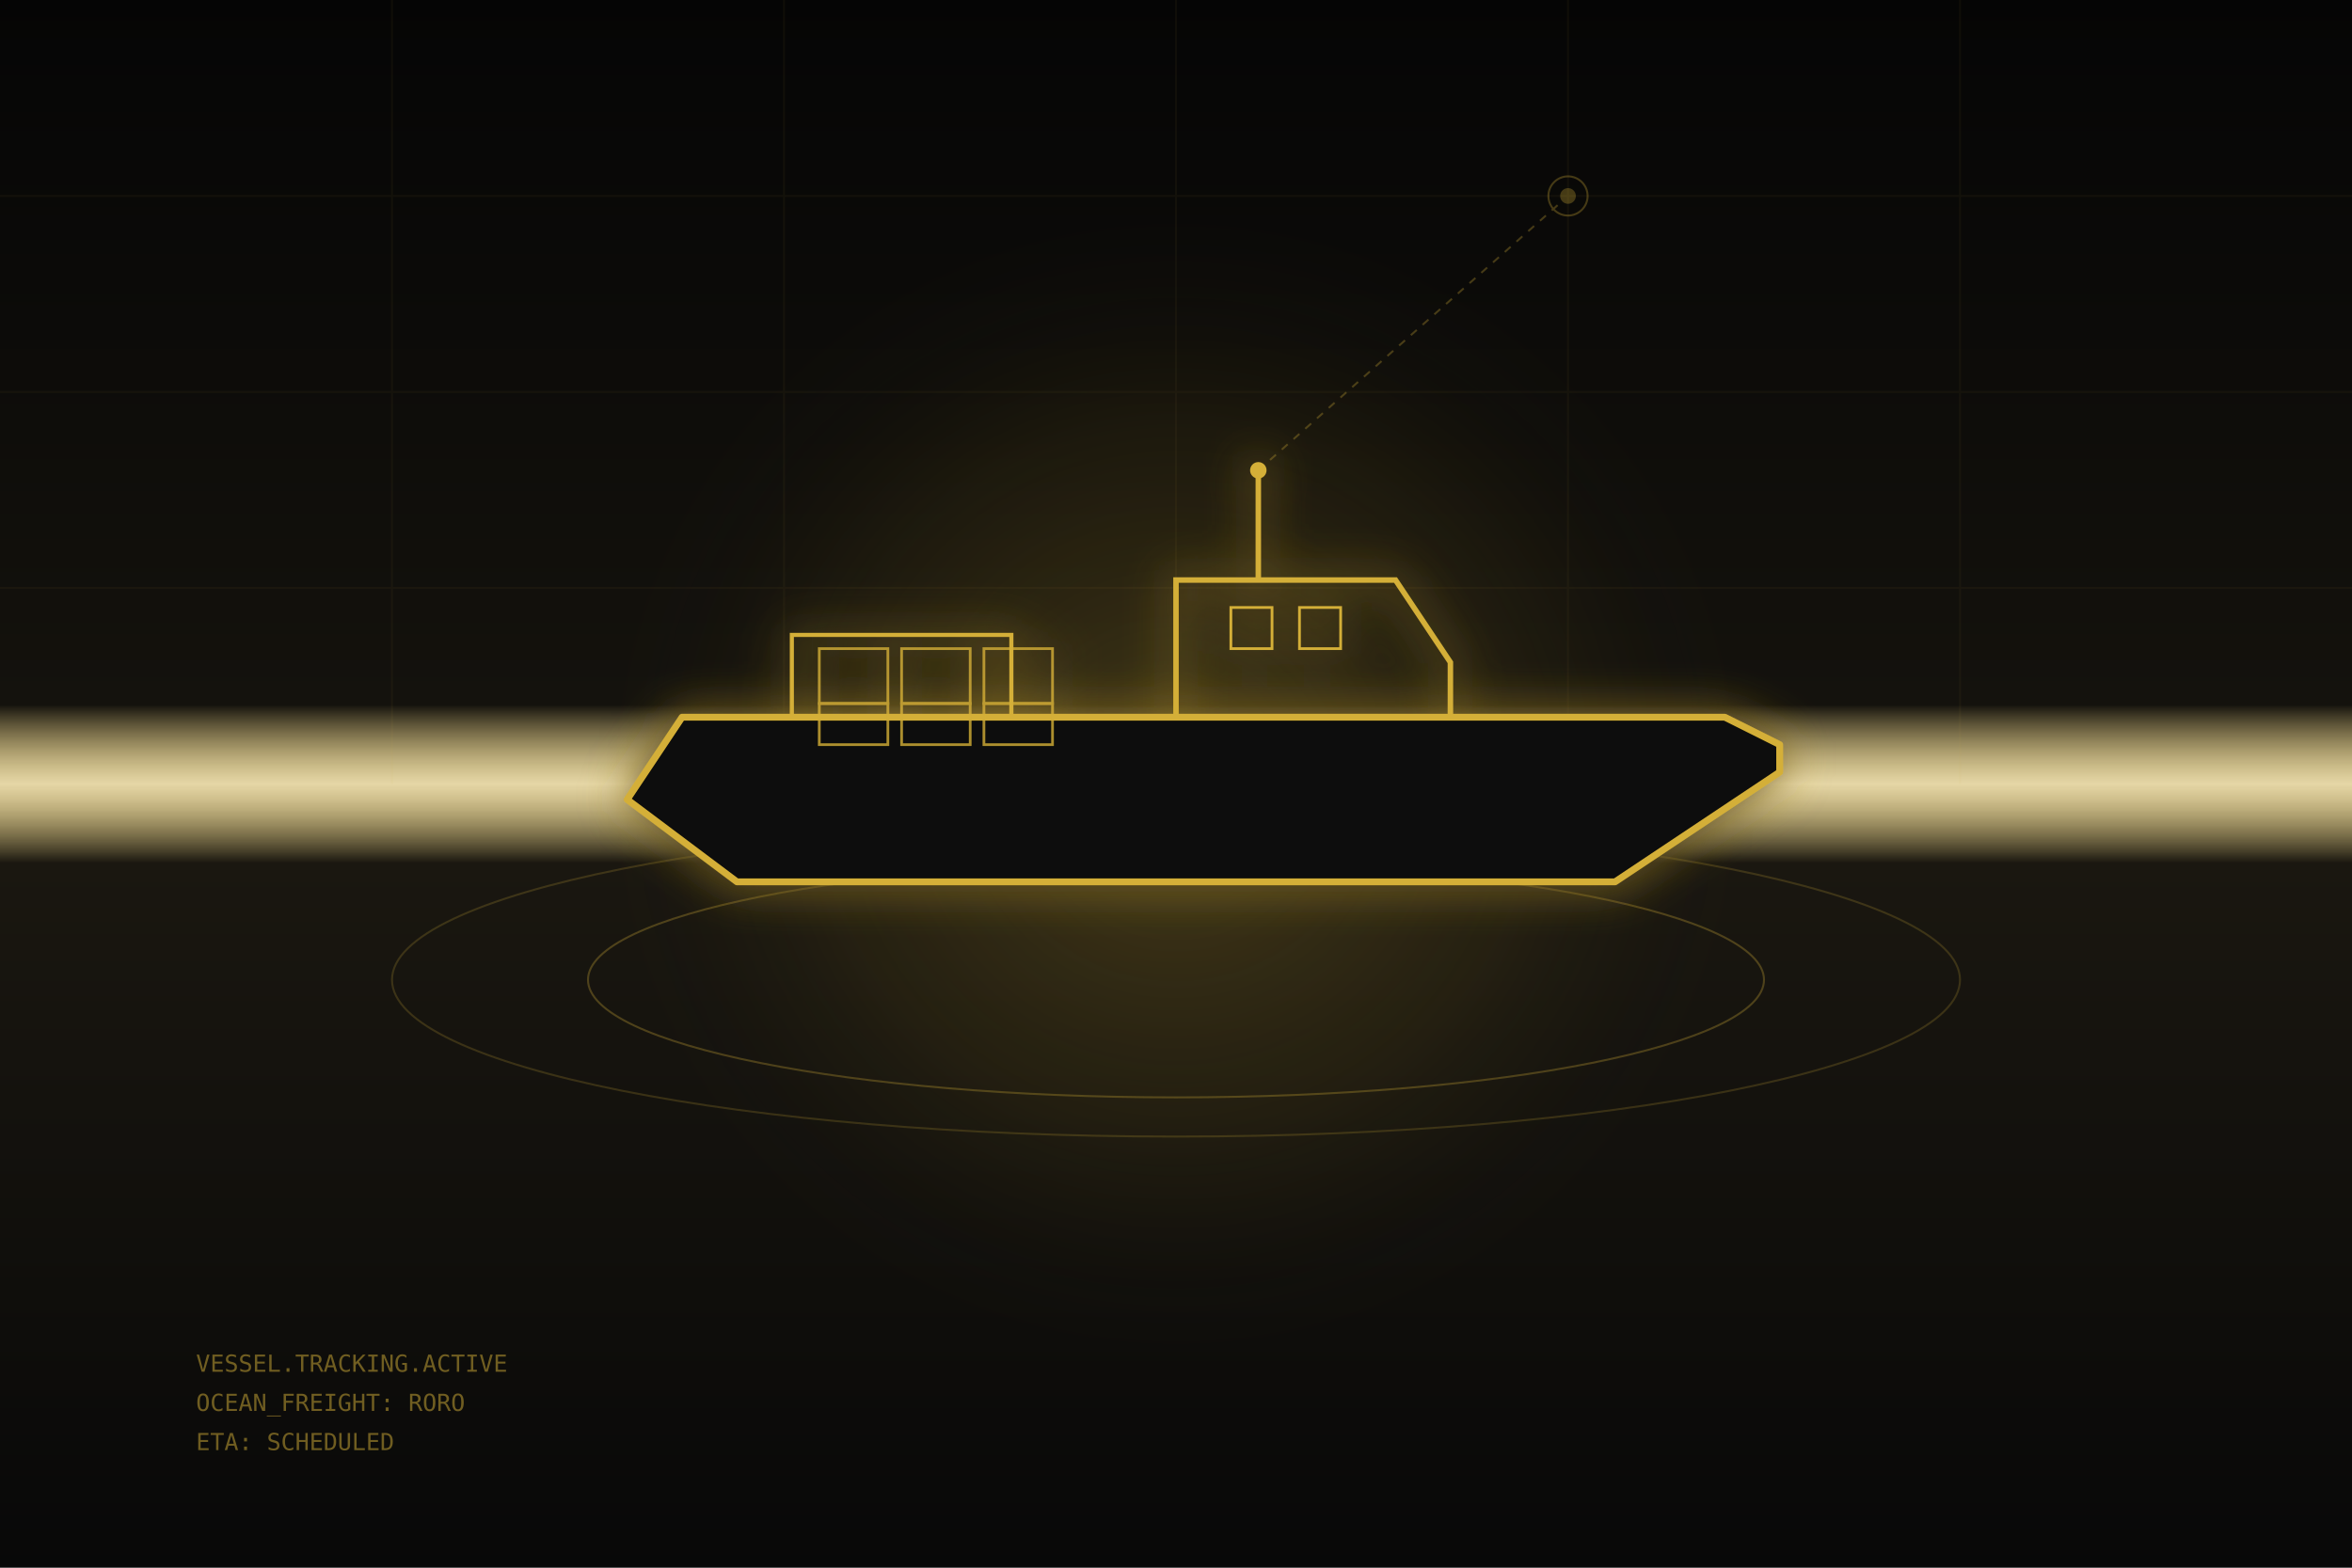
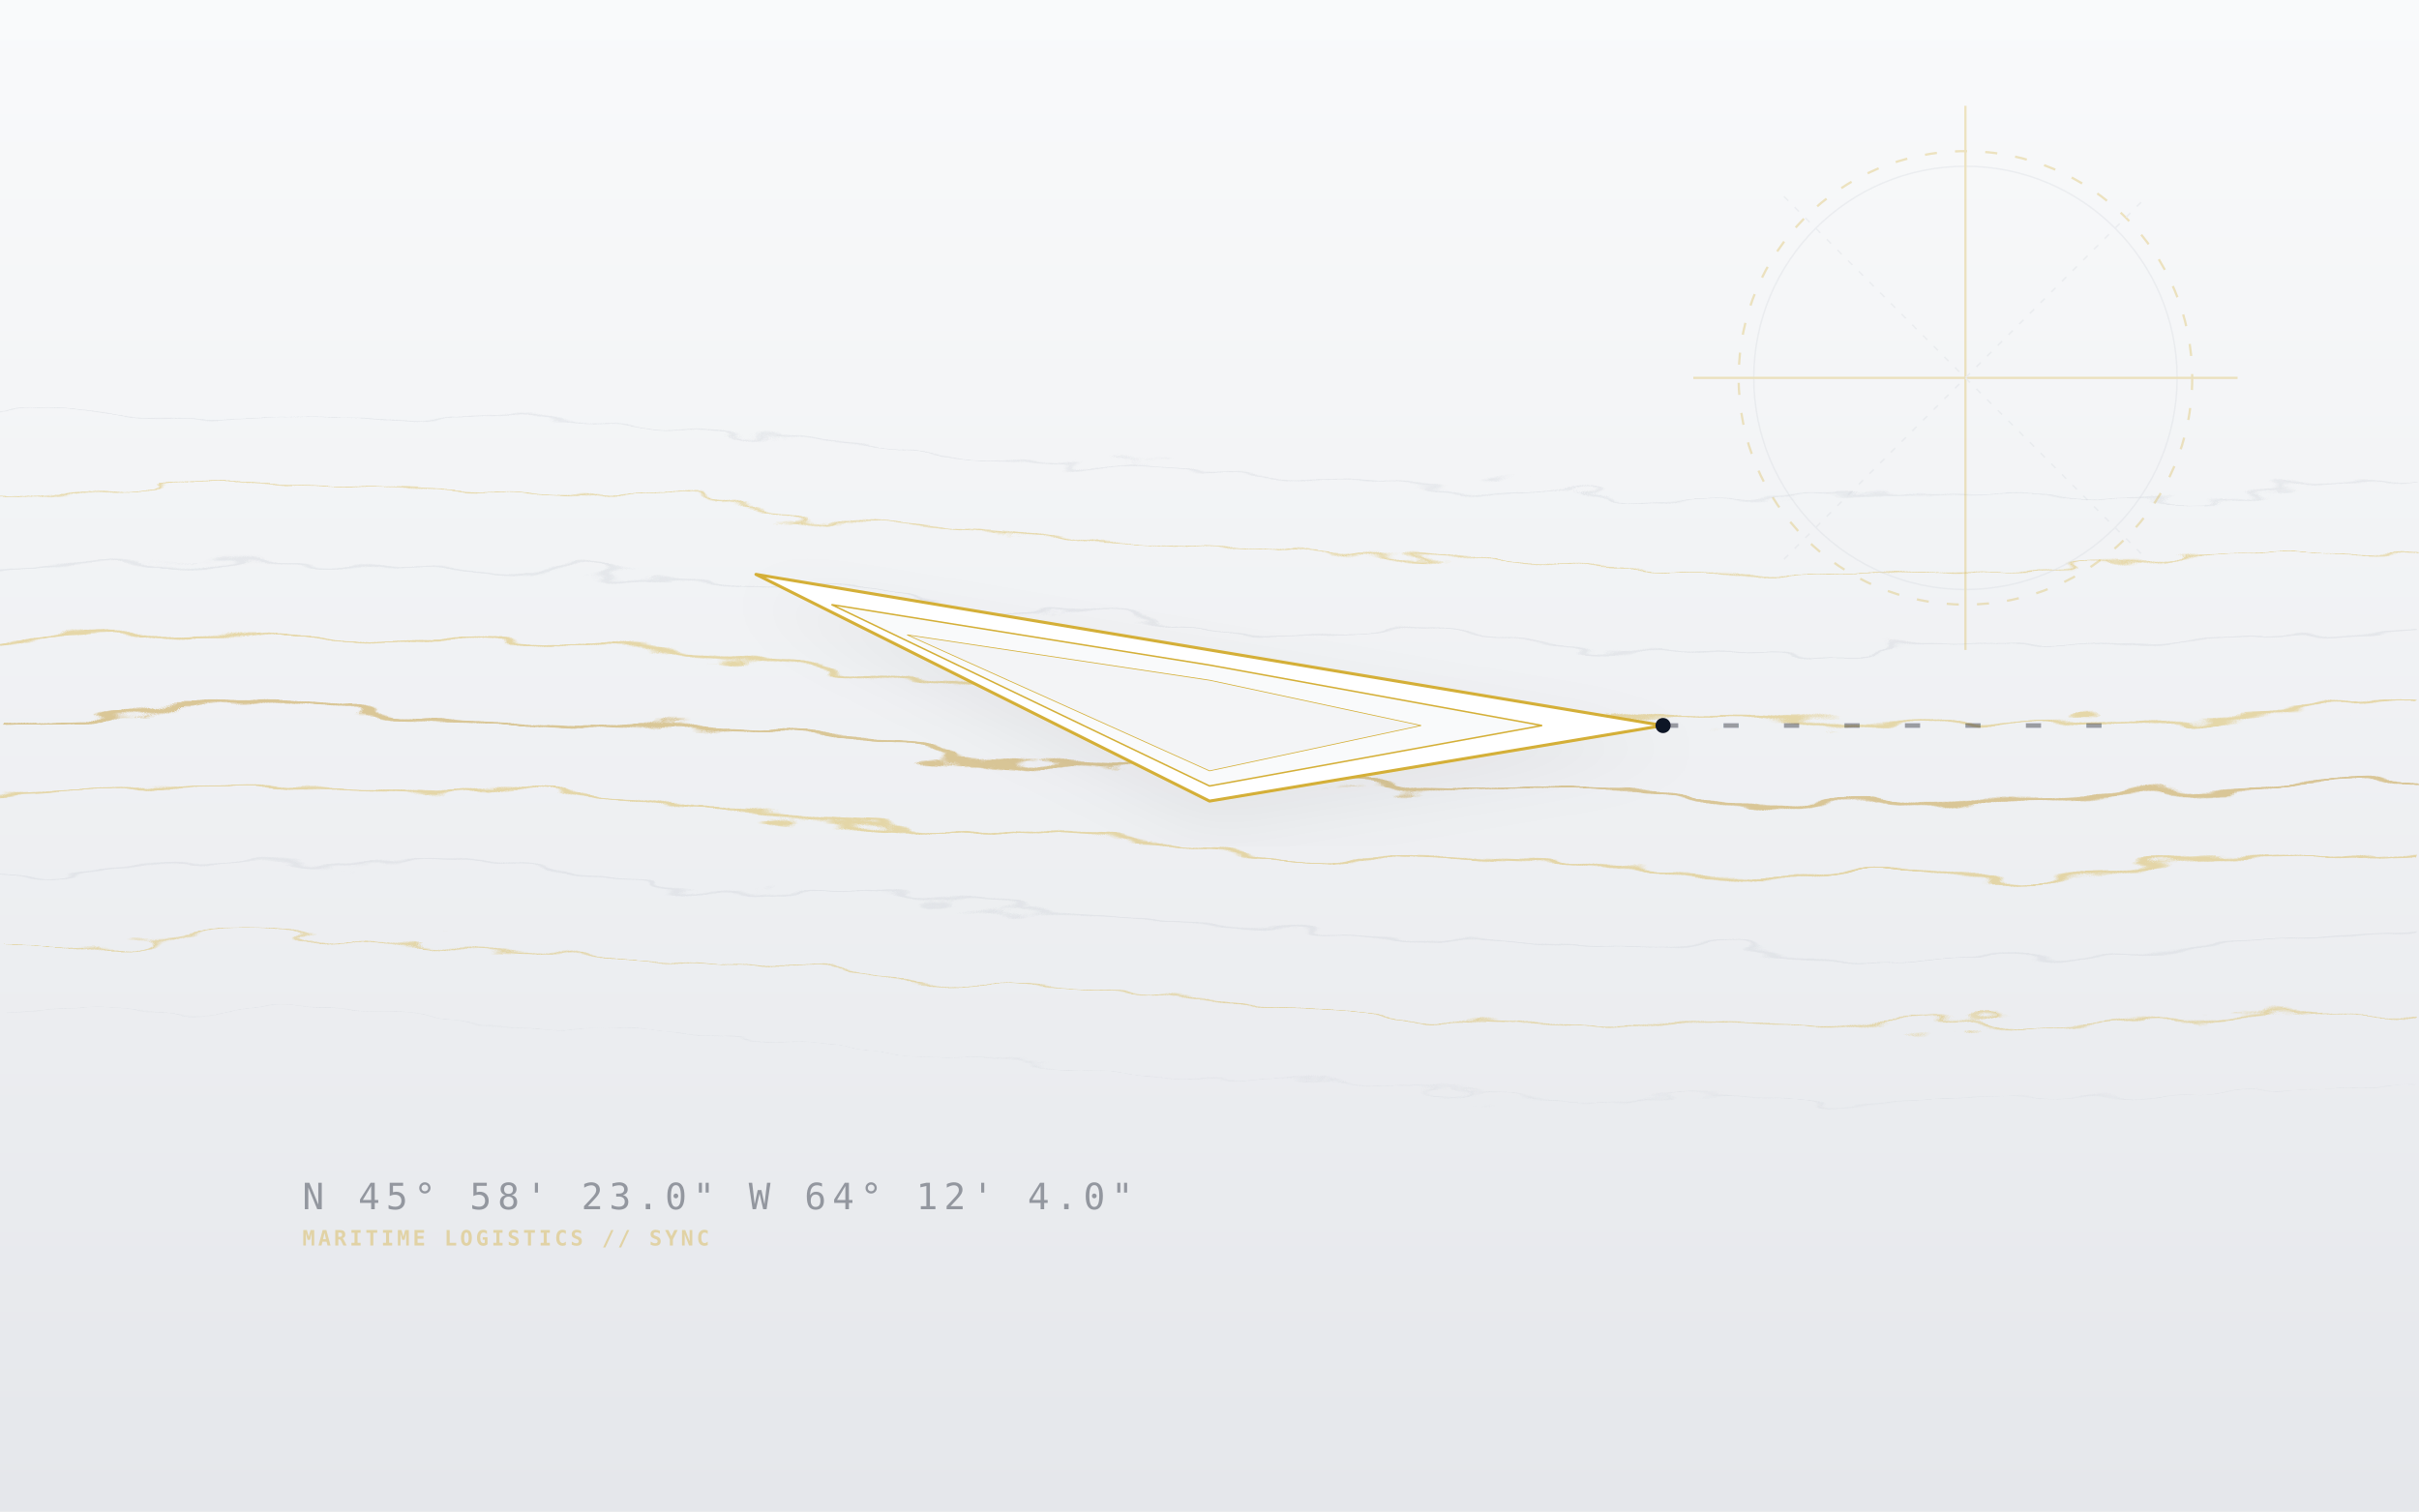
- <svg xmlns="http://www.w3.org/2000/svg" viewBox="0 0 1200 800" width="100%" height="100%">
+ <svg xmlns="http://www.w3.org/2000/svg" viewBox="0 0 1600 1000" preserveAspectRatio="xMidYMid slice" width="100%" height="100%">
  <defs>
-     <radialGradient id="water-glow" cx="50%" cy="50%" r="50%" fx="50%" fy="50%">
-       <stop offset="0%" stop-color="#D4AF37" stop-opacity="0.25" />
-       <stop offset="60%" stop-color="#9C8127" stop-opacity="0.1" />
-       <stop offset="100%" stop-color="#111111" stop-opacity="0" />
-     </radialGradient>
-     <linearGradient id="horizon-grad" x1="0%" y1="0%" x2="0%" y2="100%">
-       <stop offset="0%" stop-color="#050505" />
-       <stop offset="45%" stop-color="#14120D" />
-       <stop offset="50%" stop-color="#D4AF37" stop-opacity="0.4" />
-       <stop offset="55%" stop-color="#1A1710" />
-       <stop offset="100%" stop-color="#080808" />
+     <linearGradient id="ocean-bg" x1="0%" y1="0%" x2="0%" y2="100%">
+       <stop offset="0%" stop-color="#F9FAFB" />
+       <stop offset="100%" stop-color="#E5E7EB" />
    </linearGradient>
-     <filter id="neon-glow" x="-50%" y="-50%" width="200%" height="200%">
-       <feGaussianBlur stdDeviation="8" result="coloredBlur" />
-       <feMerge>
-         <feMergeNode in="coloredBlur" />
-         <feMergeNode in="SourceGraphic" />
-       </feMerge>
+     <filter id="soft-shadow" x="-20%" y="-20%" width="140%" height="140%">
+       <feDropShadow dx="0" dy="15" stdDeviation="20" flood-color="#000" flood-opacity="0.05" />
+     </filter>
+     <filter id="water-noise">
+       <feTurbulence type="fractalNoise" baseFrequency="0.01 0.05" numOctaves="3" result="noise" />
+       <feDisplacementMap in="SourceGraphic" in2="noise" scale="30" xChannelSelector="R" yChannelSelector="G" />
    </filter>
  </defs>
-   <rect width="100%" height="100%" fill="url(#horizon-grad)" />
-   <g opacity="0.05">
-     <path d="M 0 100 L 1200 100 M 0 200 L 1200 200 M 0 300 L 1200 300" stroke="#D4AF37" stroke-width="1" />
-     <path d="M 200 0 L 200 400 M 400 0 L 400 400 M 600 0 L 600 400 M 800 0 L 800 400 M 1000 0 L 1000 400" stroke="#D4AF37" stroke-width="1" />
+   <rect width="100%" height="100%" fill="url(#ocean-bg)" />
+   <g filter="url(#water-noise)" opacity="0.4">
+     <path d="M -200,300 C 400,200 800,400 1800,300" fill="none" stroke="#D1D5DB" stroke-width="1" />
+     <path d="M -200,350 C 400,250 800,450 1800,350" fill="none" stroke="#D4AF37" stroke-width="1" />
+     <path d="M -200,400 C 400,300 800,500 1800,400" fill="none" stroke="#D1D5DB" stroke-width="1.5" />
+     <path d="M -200,450 C 400,350 800,550 1800,450" fill="none" stroke="#D4AF37" stroke-width="2" />
+     <path d="M -200,500 C 400,400 800,600 1800,500" fill="none" stroke="#B8860B" stroke-width="3" filter="url(#soft-shadow)" />
+     <path d="M -200,550 C 400,450 800,650 1800,550" fill="none" stroke="#D4AF37" stroke-width="2" />
+     <path d="M -200,600 C 400,500 800,700 1800,600" fill="none" stroke="#D1D5DB" stroke-width="1.5" />
+     <path d="M -200,650 C 400,550 800,750 1800,650" fill="none" stroke="#D4AF37" stroke-width="1" />
+     <path d="M -200,700 C 400,600 800,800 1800,700" fill="none" stroke="#D1D5DB" stroke-width="0.5" />
  </g>
-   <g transform="translate(600, 500)">
-     <ellipse cx="0" cy="0" rx="400" ry="80" fill="none" stroke="#D4AF37" stroke-width="1" opacity="0.2">
-       <animate attributeName="rx" values="100;400" dur="6s" repeatCount="indefinite" />
-       <animate attributeName="ry" values="20;80" dur="6s" repeatCount="indefinite" />
-       <animate attributeName="opacity" values="0.6;0" dur="6s" repeatCount="indefinite" />
-     </ellipse>
-     <ellipse cx="0" cy="0" rx="300" ry="60" fill="none" stroke="#D4AF37" stroke-width="1" opacity="0.3">
-       <animate attributeName="rx" values="100;300" dur="6s" begin="2s" repeatCount="indefinite" />
-       <animate attributeName="ry" values="20;60" dur="6s" begin="2s" repeatCount="indefinite" />
-       <animate attributeName="opacity" values="0.6;0" dur="6s" begin="2s" repeatCount="indefinite" />
-     </ellipse>
+   <g transform="translate(800, 480)" filter="url(#soft-shadow)">
+     <path d="M -300,-100 L 0,-50 L 300,0 L 0,50 Z" fill="#FFFFFF" stroke="#D4AF37" stroke-width="2" stroke-linecap="round" stroke-linejoin="round" />
+     <path d="M -250,-80 L 0,-40 L 220,0 L 0,40 Z" fill="#F9FAFB" stroke="#D4AF37" stroke-width="1" />
+     <path d="M -200,-60 L 0,-30 L 140,0 L 0,30 Z" fill="#F3F4F6" stroke="#D4AF37" stroke-width="0.5" />
+     <line x1="300" y1="0" x2="600" y2="0" stroke="#111827" stroke-width="3" stroke-dasharray="10 30" opacity="0.4">
+       <animate attributeName="stroke-dashoffset" values="0; -400" dur="5s" repeatCount="indefinite" />
+     </line>
+     <circle cx="300" cy="0" r="5" fill="#111827" />
  </g>
-   <circle cx="600" cy="400" r="300" fill="url(#water-glow)" />
-   <g transform="translate(600, 380) scale(1.4)" filter="url(#neon-glow)">
-     <path d="M -200,20 L -160,50 L 160,50 L 220,10 L 220,0 L 200,-10 L -180,-10 Z" fill="#0A0A0A" stroke="#D4AF37" stroke-width="2.5" stroke-linejoin="round" />
-     <path d="M -140,-10 L -140,-40 L -60,-40 L -60,-10 Z" fill="none" stroke="#D4AF37" stroke-width="1.5" />
-     <path d="M 0,-10 L 0,-60 L 80,-60 L 100,-30 L 100,-10 Z" fill="none" stroke="#D4AF37" stroke-width="2" />
-     <rect x="20" y="-50" width="15" height="15" fill="none" stroke="#D4AF37" stroke-width="1" />
-     <rect x="45" y="-50" width="15" height="15" fill="none" stroke="#D4AF37" stroke-width="1" />
-     <line x1="30" y1="-60" x2="30" y2="-100" stroke="#D4AF37" stroke-width="2" />
-     <circle cx="30" cy="-100" r="3" fill="#D4AF37">
-       <animate attributeName="opacity" values="1;0;1" dur="1s" repeatCount="indefinite" />
-     </circle>
-     <g opacity="0.8">
-       <rect x="-130" y="-35" width="25" height="20" fill="none" stroke="#D4AF37" stroke-width="1" />
-       <rect x="-100" y="-35" width="25" height="20" fill="none" stroke="#D4AF37" stroke-width="1" />
-       <rect x="-70" y="-35" width="25" height="20" fill="none" stroke="#D4AF37" stroke-width="1" />
-       <rect x="-130" y="-15" width="25" height="15" fill="none" stroke="#D4AF37" stroke-width="1" />
-       <rect x="-100" y="-15" width="25" height="15" fill="none" stroke="#D4AF37" stroke-width="1" />
-       <rect x="-70" y="-15" width="25" height="15" fill="none" stroke="#D4AF37" stroke-width="1" />
-     </g>
+   <g transform="translate(1300, 250)" opacity="0.3">
+     <circle cx="0" cy="0" r="150" fill="none" stroke="#D4AF37" stroke-width="1.5" stroke-dasharray="8 12" />
+     <circle cx="0" cy="0" r="140" fill="none" stroke="#D1D5DB" stroke-width="1" />
+     <line x1="-180" y1="0" x2="180" y2="0" stroke="#D4AF37" stroke-width="1.5" />
+     <line x1="0" y1="-180" x2="0" y2="180" stroke="#D4AF37" stroke-width="1.5" />
+     <line x1="-120" y1="-120" x2="120" y2="120" stroke="#D1D5DB" stroke-width="1" stroke-dasharray="4 6" />
+     <line x1="-120" y1="120" x2="120" y2="-120" stroke="#D1D5DB" stroke-width="1" stroke-dasharray="4 6" />
  </g>
-   <g transform="translate(100, 700)" font-family="monospace" font-size="12" fill="#D4AF37" opacity="0.5">
-     <text x="0" y="0">VESSEL.TRACKING.ACTIVE</text>
-     <text x="0" y="20">OCEAN_FREIGHT: RORO</text>
-     <text x="0" y="40">ETA: SCHEDULED</text>
-   </g>
-   <g opacity="0.3">
-     <line x1="642" y1="240" x2="800" y2="100" stroke="#D4AF37" stroke-width="1" stroke-dasharray="4 4" />
-     <circle cx="800" cy="100" r="4" fill="#D4AF37" />
-     <circle cx="800" cy="100" r="10" fill="none" stroke="#D4AF37" stroke-width="1">
-       <animate attributeName="r" values="4;20" dur="2s" repeatCount="indefinite" />
-       <animate attributeName="opacity" values="1;0" dur="2s" repeatCount="indefinite" />
-     </circle>
+   <g transform="translate(200, 800)" opacity="0.4">
+     <text font-family="monospace" font-size="24" fill="#111827" letter-spacing="4">N 45° 58' 23.0" W 64° 12' 4.0"</text>
+     <text font-family="monospace" font-size="14" fill="#D4AF37" letter-spacing="2" y="24" font-weight="bold">MARITIME LOGISTICS // SYNC</text>
  </g>
</svg>
